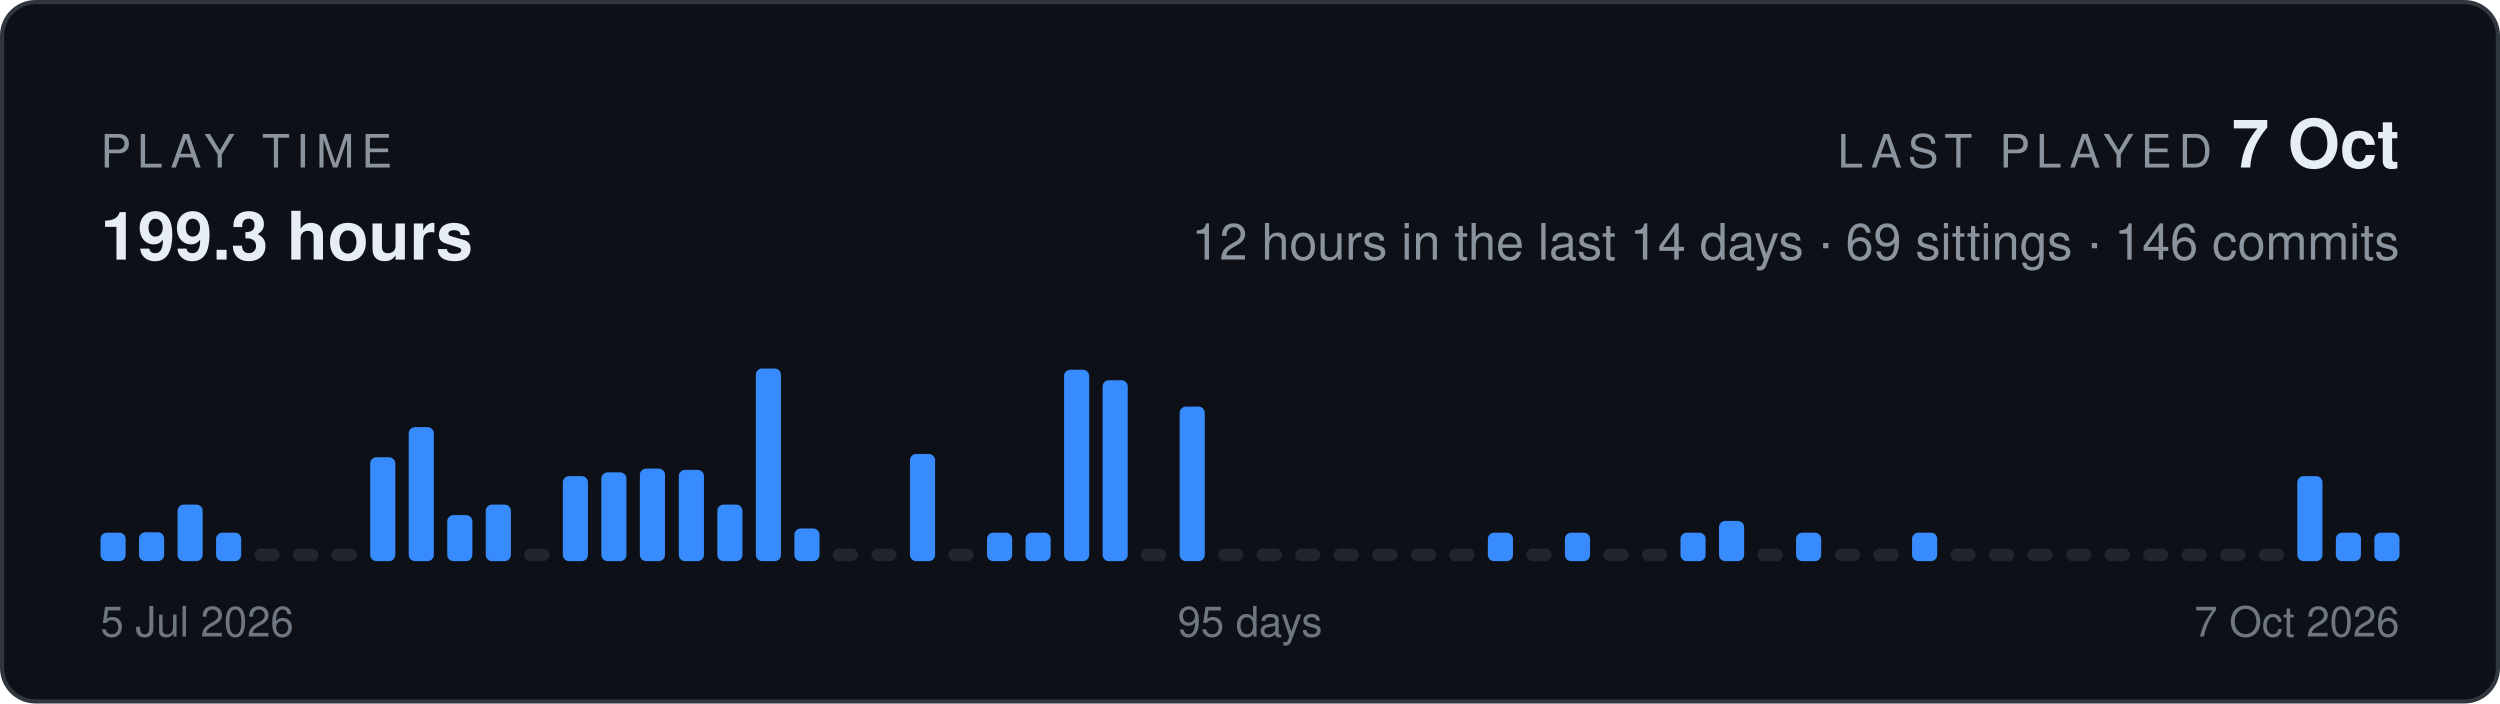
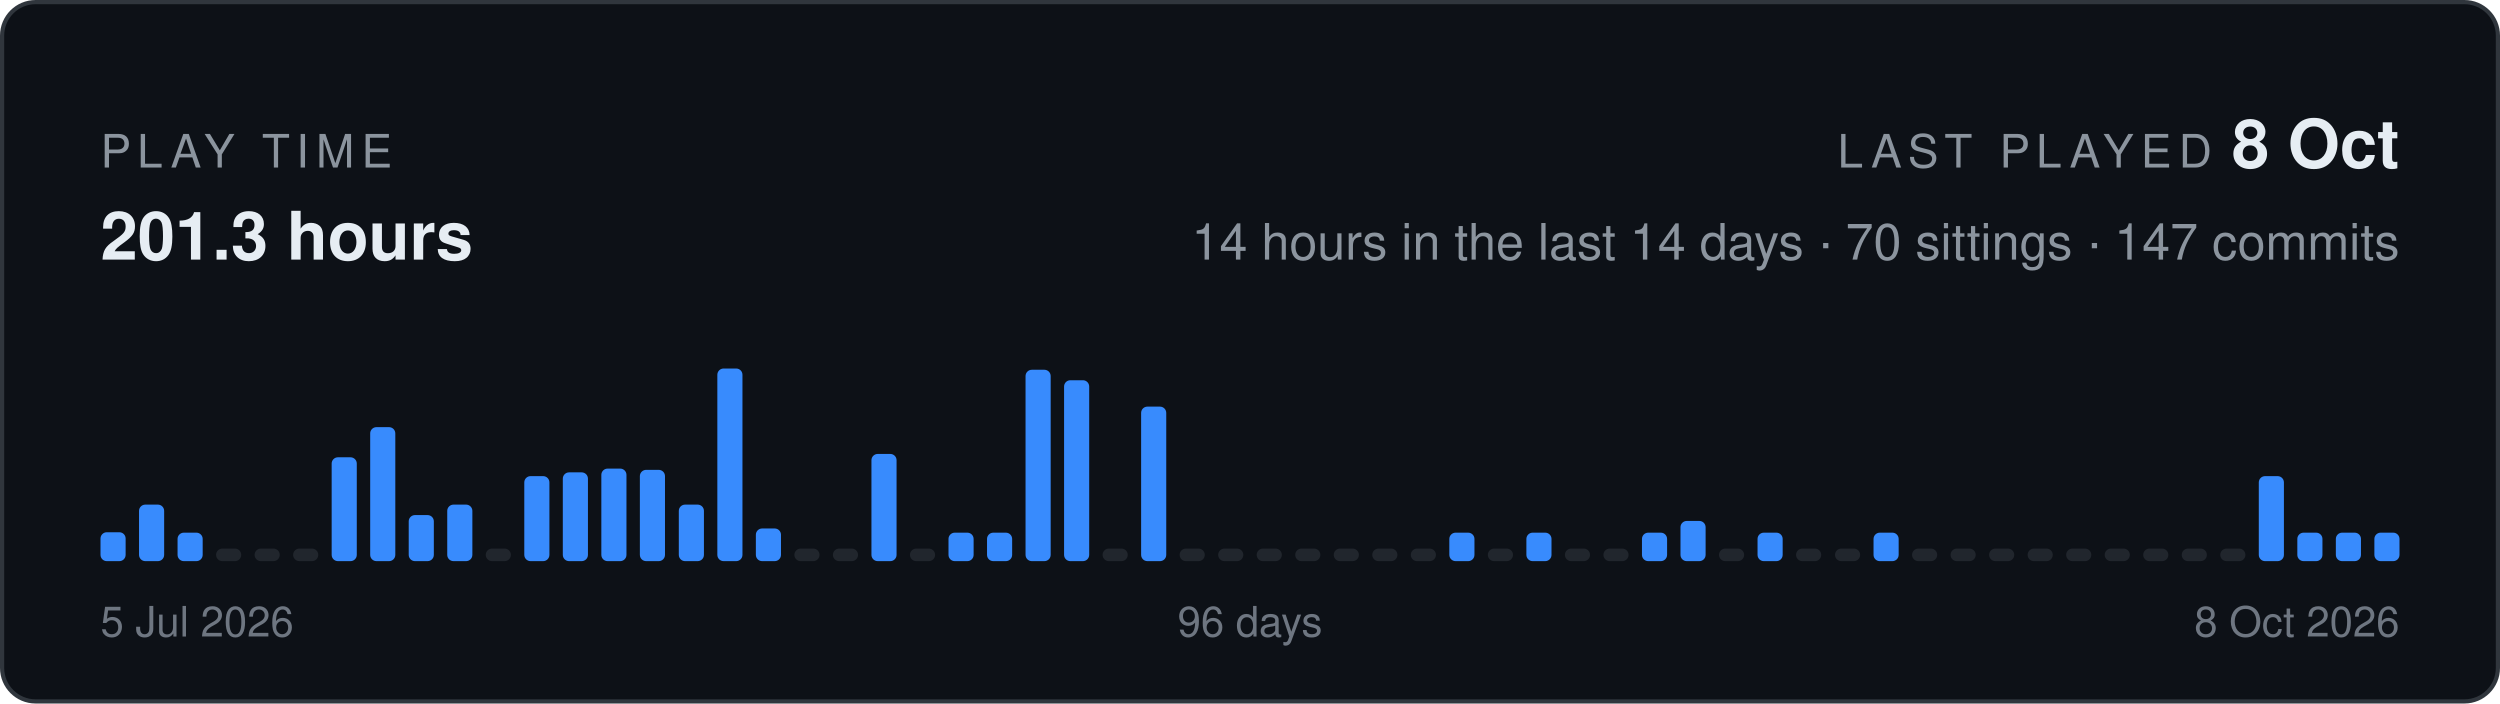
- <svg xmlns="http://www.w3.org/2000/svg" width="597" height="168" viewBox="0 0 597 168" role="img" aria-label="Play time: 199.3 hours over 146 commits, last played 7 Oct">
+ <svg xmlns="http://www.w3.org/2000/svg" width="597" height="168" viewBox="0 0 597 168" role="img" aria-label="Play time: 201.3 hours over 147 commits, last played 8 Oct">
  <style>
    .card { fill: #0d1117; stroke: #30363d }
    text { font-family: -apple-system, BlinkMacSystemFont, "Segoe UI", Helvetica, Arial, sans-serif }
    .label { font-size: 11px; letter-spacing: 1.7px; fill: #8b949e }
    .stat { font-size: 16px; font-weight: 600; letter-spacing: normal; fill: #e6edf3 }
    .note { font-size: 12px; fill: #8b949e }
    .axis { font-size: 10px; fill: #6e7681 }
    .bar { fill: #388bfd }
    .bar-quiet { fill: #21262d }
  </style>
  <rect class="card" x="0.5" y="0.5" width="596" height="167" rx="8" />
  <text class="label" x="24" y="40">PLAY TIME</text>
-   <text class="stat" x="24" y="62">199.3 hours</text>
-   <text class="label" x="573" y="40" text-anchor="end">LAST PLAYED <tspan class="stat">7 Oct</tspan>
+   <text class="stat" x="24" y="62">201.3 hours</text>
+   <text class="label" x="573" y="40" text-anchor="end">LAST PLAYED <tspan class="stat">8 Oct</tspan>
  </text>
-   <text class="note" x="573" y="62" text-anchor="end">12 hours in the last 14 days   ·   69 sittings   ·   146 commits</text>
-   <rect class="bar" x="24.0" y="127.2" width="6" height="6.8" rx="1.5" />
-   <rect class="bar" x="33.2" y="127.1" width="6" height="6.9" rx="1.5" />
-   <rect class="bar" x="42.4" y="120.5" width="6" height="13.5" rx="1.5" />
-   <rect class="bar" x="51.6" y="127.2" width="6" height="6.8" rx="1.5" />
+   <text class="note" x="573" y="62" text-anchor="end">14 hours in the last 14 days   ·   70 sittings   ·   147 commits</text>
+   <rect class="bar" x="24.0" y="127.1" width="6" height="6.9" rx="1.5" />
+   <rect class="bar" x="33.2" y="120.5" width="6" height="13.5" rx="1.5" />
+   <rect class="bar" x="42.4" y="127.2" width="6" height="6.8" rx="1.5" />
+   <rect class="bar-quiet" x="51.6" y="131.0" width="6" height="3.0" rx="1.5" />
  <rect class="bar-quiet" x="60.8" y="131.0" width="6" height="3.0" rx="1.5" />
  <rect class="bar-quiet" x="70.0" y="131.0" width="6" height="3.0" rx="1.5" />
-   <rect class="bar-quiet" x="79.2" y="131.0" width="6" height="3.0" rx="1.5" />
-   <rect class="bar" x="88.4" y="109.2" width="6" height="24.8" rx="1.5" />
-   <rect class="bar" x="97.6" y="102.0" width="6" height="32.0" rx="1.5" />
-   <rect class="bar" x="106.8" y="123.0" width="6" height="11.0" rx="1.5" />
-   <rect class="bar" x="116.0" y="120.5" width="6" height="13.5" rx="1.5" />
-   <rect class="bar-quiet" x="125.2" y="131.0" width="6" height="3.0" rx="1.5" />
-   <rect class="bar" x="134.4" y="113.7" width="6" height="20.3" rx="1.5" />
-   <rect class="bar" x="143.6" y="112.8" width="6" height="21.2" rx="1.5" />
-   <rect class="bar" x="152.8" y="111.9" width="6" height="22.1" rx="1.5" />
-   <rect class="bar" x="162.1" y="112.2" width="6" height="21.8" rx="1.5" />
-   <rect class="bar" x="171.3" y="120.5" width="6" height="13.5" rx="1.5" />
-   <rect class="bar" x="180.5" y="88.0" width="6" height="46.0" rx="1.5" />
-   <rect class="bar" x="189.7" y="126.2" width="6" height="7.8" rx="1.5" />
+   <rect class="bar" x="79.2" y="109.2" width="6" height="24.8" rx="1.5" />
+   <rect class="bar" x="88.4" y="102.0" width="6" height="32.0" rx="1.5" />
+   <rect class="bar" x="97.6" y="123.0" width="6" height="11.0" rx="1.5" />
+   <rect class="bar" x="106.8" y="120.5" width="6" height="13.5" rx="1.5" />
+   <rect class="bar-quiet" x="116.0" y="131.0" width="6" height="3.0" rx="1.5" />
+   <rect class="bar" x="125.2" y="113.7" width="6" height="20.3" rx="1.5" />
+   <rect class="bar" x="134.4" y="112.8" width="6" height="21.2" rx="1.5" />
+   <rect class="bar" x="143.6" y="111.9" width="6" height="22.1" rx="1.5" />
+   <rect class="bar" x="152.8" y="112.2" width="6" height="21.8" rx="1.5" />
+   <rect class="bar" x="162.1" y="120.5" width="6" height="13.5" rx="1.5" />
+   <rect class="bar" x="171.3" y="88.0" width="6" height="46.0" rx="1.5" />
+   <rect class="bar" x="180.5" y="126.2" width="6" height="7.8" rx="1.5" />
+   <rect class="bar-quiet" x="189.7" y="131.0" width="6" height="3.0" rx="1.5" />
  <rect class="bar-quiet" x="198.9" y="131.0" width="6" height="3.0" rx="1.5" />
-   <rect class="bar-quiet" x="208.1" y="131.0" width="6" height="3.0" rx="1.5" />
-   <rect class="bar" x="217.3" y="108.4" width="6" height="25.6" rx="1.5" />
-   <rect class="bar-quiet" x="226.5" y="131.0" width="6" height="3.0" rx="1.5" />
+   <rect class="bar" x="208.1" y="108.4" width="6" height="25.6" rx="1.5" />
+   <rect class="bar-quiet" x="217.3" y="131.0" width="6" height="3.0" rx="1.5" />
+   <rect class="bar" x="226.5" y="127.2" width="6" height="6.8" rx="1.5" />
  <rect class="bar" x="235.7" y="127.2" width="6" height="6.8" rx="1.5" />
-   <rect class="bar" x="244.9" y="127.2" width="6" height="6.8" rx="1.5" />
-   <rect class="bar" x="254.1" y="88.3" width="6" height="45.7" rx="1.5" />
-   <rect class="bar" x="263.3" y="90.8" width="6" height="43.2" rx="1.5" />
-   <rect class="bar-quiet" x="272.5" y="131.0" width="6" height="3.0" rx="1.5" />
-   <rect class="bar" x="281.7" y="97.1" width="6" height="36.9" rx="1.5" />
+   <rect class="bar" x="244.9" y="88.3" width="6" height="45.7" rx="1.5" />
+   <rect class="bar" x="254.1" y="90.8" width="6" height="43.2" rx="1.5" />
+   <rect class="bar-quiet" x="263.3" y="131.0" width="6" height="3.0" rx="1.5" />
+   <rect class="bar" x="272.5" y="97.1" width="6" height="36.9" rx="1.5" />
+   <rect class="bar-quiet" x="281.7" y="131.0" width="6" height="3.0" rx="1.5" />
  <rect class="bar-quiet" x="290.9" y="131.0" width="6" height="3.0" rx="1.5" />
  <rect class="bar-quiet" x="300.1" y="131.0" width="6" height="3.0" rx="1.5" />
  <rect class="bar-quiet" x="309.3" y="131.0" width="6" height="3.0" rx="1.5" />
  <rect class="bar-quiet" x="318.5" y="131.0" width="6" height="3.0" rx="1.5" />
  <rect class="bar-quiet" x="327.7" y="131.0" width="6" height="3.0" rx="1.5" />
  <rect class="bar-quiet" x="336.9" y="131.0" width="6" height="3.0" rx="1.5" />
-   <rect class="bar-quiet" x="346.1" y="131.0" width="6" height="3.0" rx="1.5" />
-   <rect class="bar" x="355.3" y="127.2" width="6" height="6.8" rx="1.5" />
-   <rect class="bar-quiet" x="364.5" y="131.0" width="6" height="3.0" rx="1.5" />
-   <rect class="bar" x="373.7" y="127.2" width="6" height="6.8" rx="1.5" />
+   <rect class="bar" x="346.1" y="127.2" width="6" height="6.8" rx="1.5" />
+   <rect class="bar-quiet" x="355.3" y="131.0" width="6" height="3.0" rx="1.5" />
+   <rect class="bar" x="364.5" y="127.2" width="6" height="6.8" rx="1.5" />
+   <rect class="bar-quiet" x="373.7" y="131.0" width="6" height="3.0" rx="1.5" />
  <rect class="bar-quiet" x="382.9" y="131.0" width="6" height="3.0" rx="1.5" />
-   <rect class="bar-quiet" x="392.1" y="131.0" width="6" height="3.0" rx="1.5" />
-   <rect class="bar" x="401.3" y="127.2" width="6" height="6.8" rx="1.5" />
-   <rect class="bar" x="410.5" y="124.4" width="6" height="9.6" rx="1.5" />
-   <rect class="bar-quiet" x="419.7" y="131.0" width="6" height="3.0" rx="1.5" />
-   <rect class="bar" x="428.9" y="127.2" width="6" height="6.8" rx="1.5" />
+   <rect class="bar" x="392.1" y="127.2" width="6" height="6.8" rx="1.5" />
+   <rect class="bar" x="401.3" y="124.4" width="6" height="9.6" rx="1.5" />
+   <rect class="bar-quiet" x="410.5" y="131.0" width="6" height="3.0" rx="1.5" />
+   <rect class="bar" x="419.7" y="127.2" width="6" height="6.8" rx="1.5" />
+   <rect class="bar-quiet" x="428.9" y="131.0" width="6" height="3.0" rx="1.5" />
  <rect class="bar-quiet" x="438.2" y="131.0" width="6" height="3.0" rx="1.5" />
-   <rect class="bar-quiet" x="447.4" y="131.0" width="6" height="3.0" rx="1.5" />
-   <rect class="bar" x="456.6" y="127.2" width="6" height="6.8" rx="1.5" />
+   <rect class="bar" x="447.4" y="127.2" width="6" height="6.8" rx="1.5" />
+   <rect class="bar-quiet" x="456.6" y="131.0" width="6" height="3.0" rx="1.5" />
  <rect class="bar-quiet" x="465.8" y="131.0" width="6" height="3.0" rx="1.5" />
  <rect class="bar-quiet" x="475.0" y="131.0" width="6" height="3.0" rx="1.5" />
  <rect class="bar-quiet" x="484.2" y="131.0" width="6" height="3.0" rx="1.5" />
  <rect class="bar-quiet" x="493.4" y="131.0" width="6" height="3.0" rx="1.5" />
  <rect class="bar-quiet" x="502.6" y="131.0" width="6" height="3.0" rx="1.5" />
  <rect class="bar-quiet" x="511.8" y="131.0" width="6" height="3.0" rx="1.5" />
  <rect class="bar-quiet" x="521.0" y="131.0" width="6" height="3.0" rx="1.5" />
  <rect class="bar-quiet" x="530.2" y="131.0" width="6" height="3.0" rx="1.5" />
-   <rect class="bar-quiet" x="539.4" y="131.0" width="6" height="3.0" rx="1.5" />
-   <rect class="bar" x="548.6" y="113.7" width="6" height="20.3" rx="1.5" />
+   <rect class="bar" x="539.4" y="113.7" width="6" height="20.3" rx="1.5" />
+   <rect class="bar" x="548.6" y="127.2" width="6" height="6.8" rx="1.5" />
  <rect class="bar" x="557.8" y="127.2" width="6" height="6.8" rx="1.5" />
  <rect class="bar" x="567.0" y="127.2" width="6" height="6.8" rx="1.5" />
  <text class="axis" x="24" y="152">5 Jul 2026</text>
-   <text class="axis" x="298.5" y="152" text-anchor="middle">95 days</text>
-   <text class="axis" x="573" y="152" text-anchor="end">7 Oct 2026</text>
+   <text class="axis" x="298.5" y="152" text-anchor="middle">96 days</text>
+   <text class="axis" x="573" y="152" text-anchor="end">8 Oct 2026</text>
</svg>
